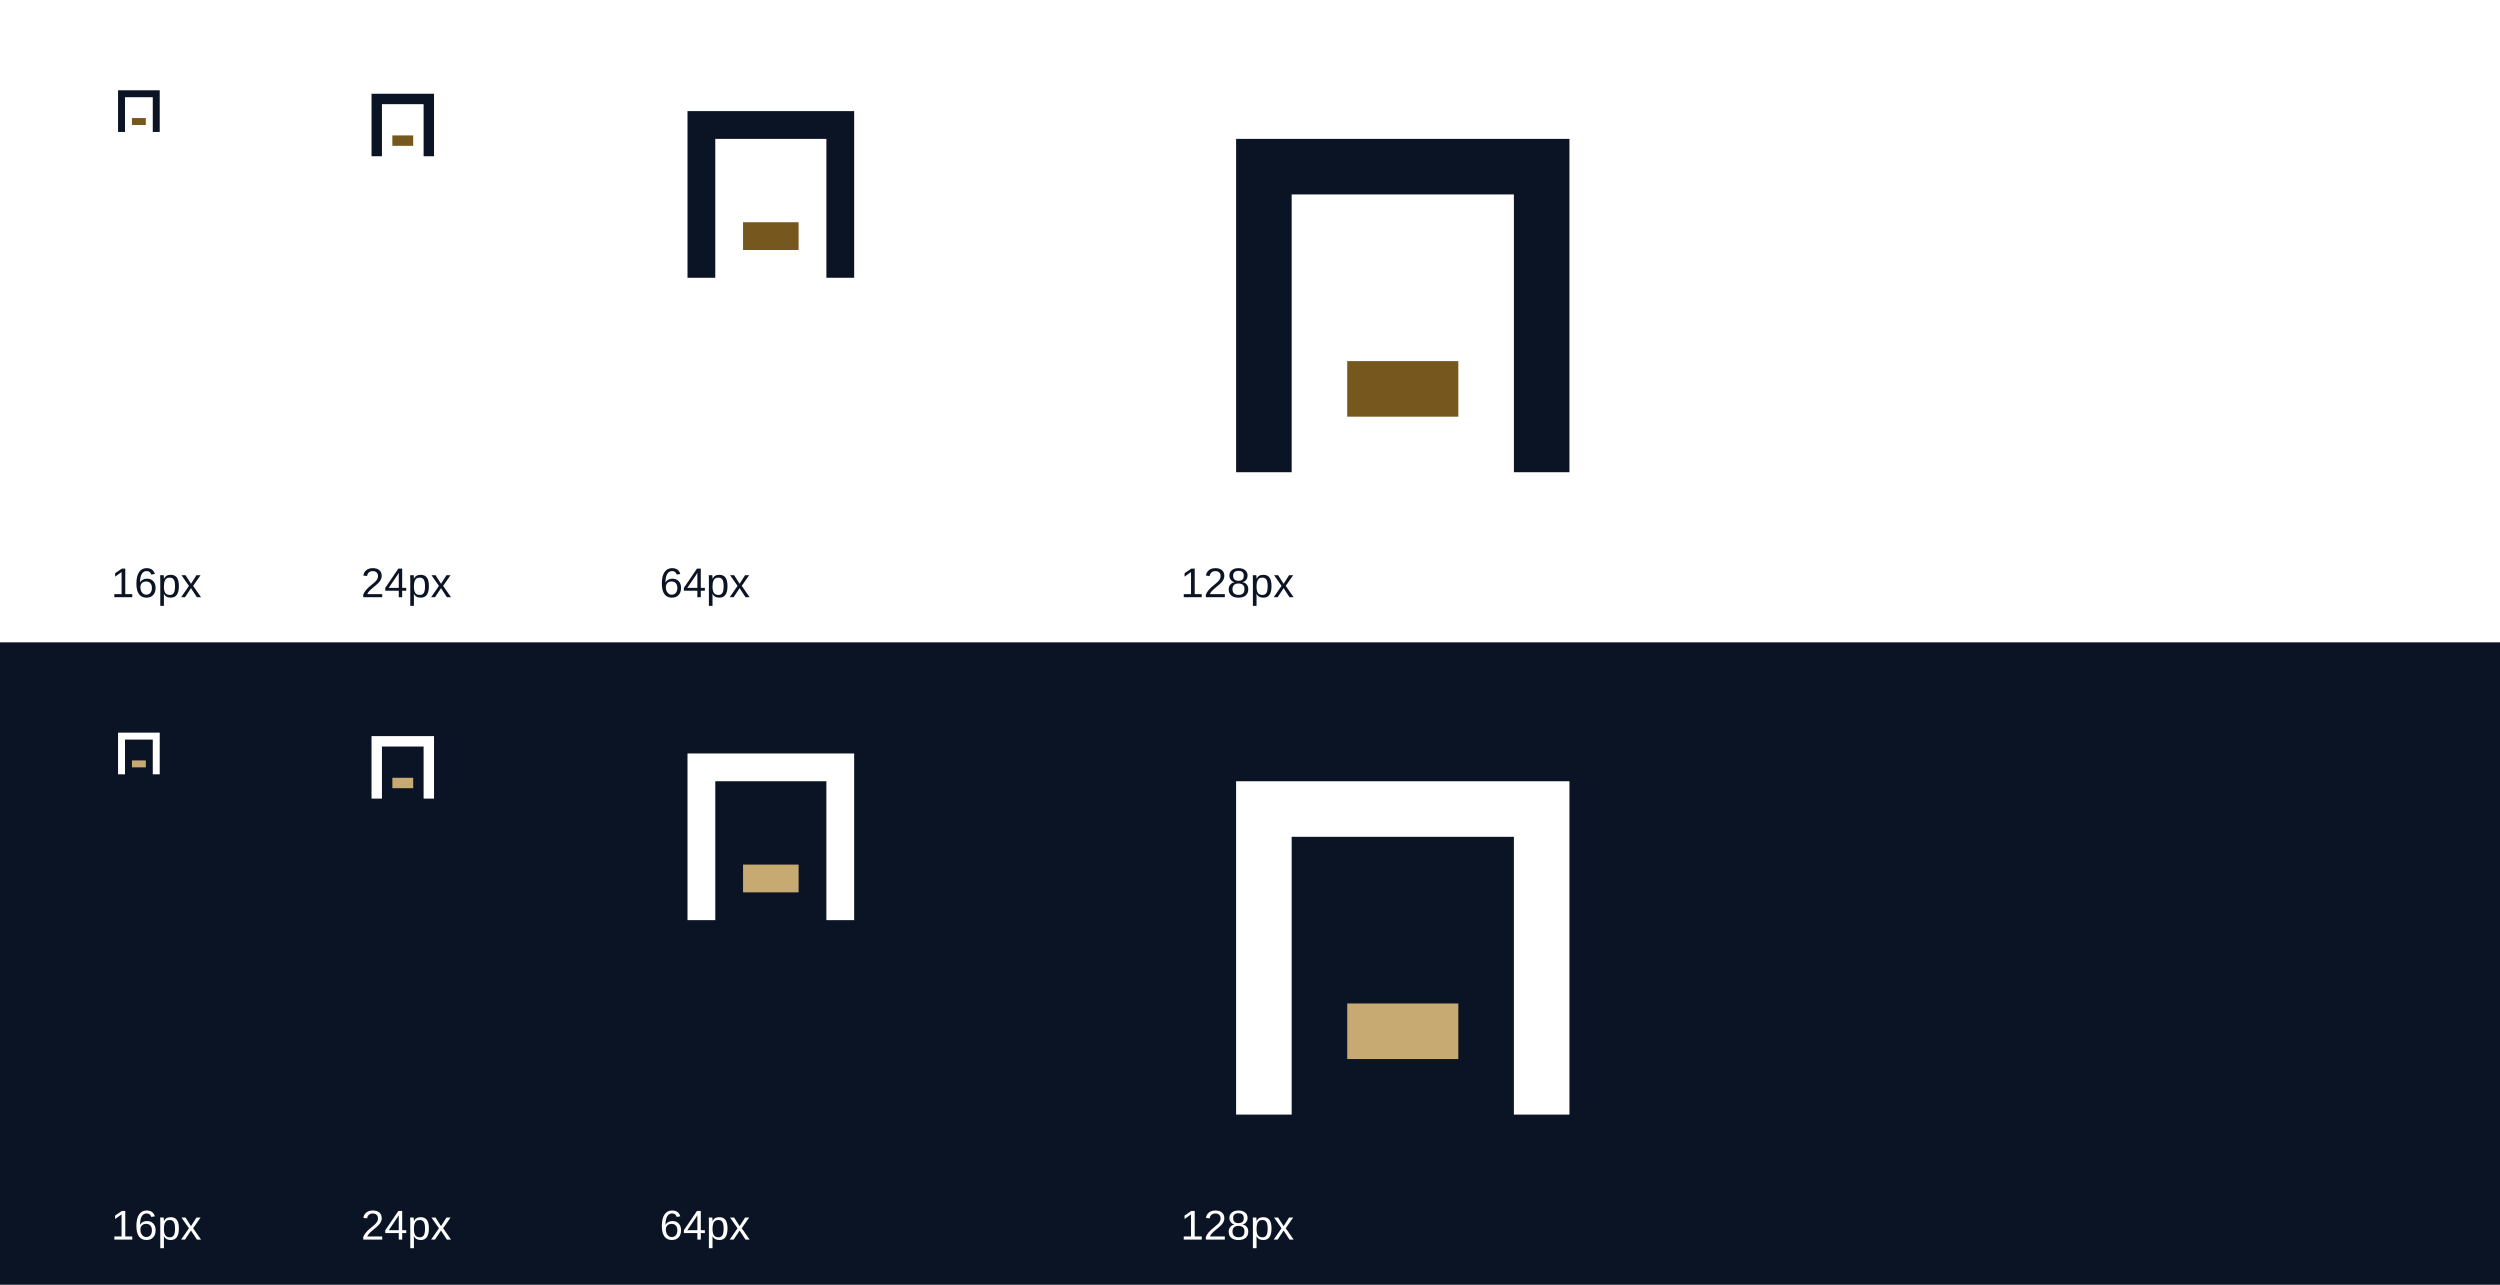
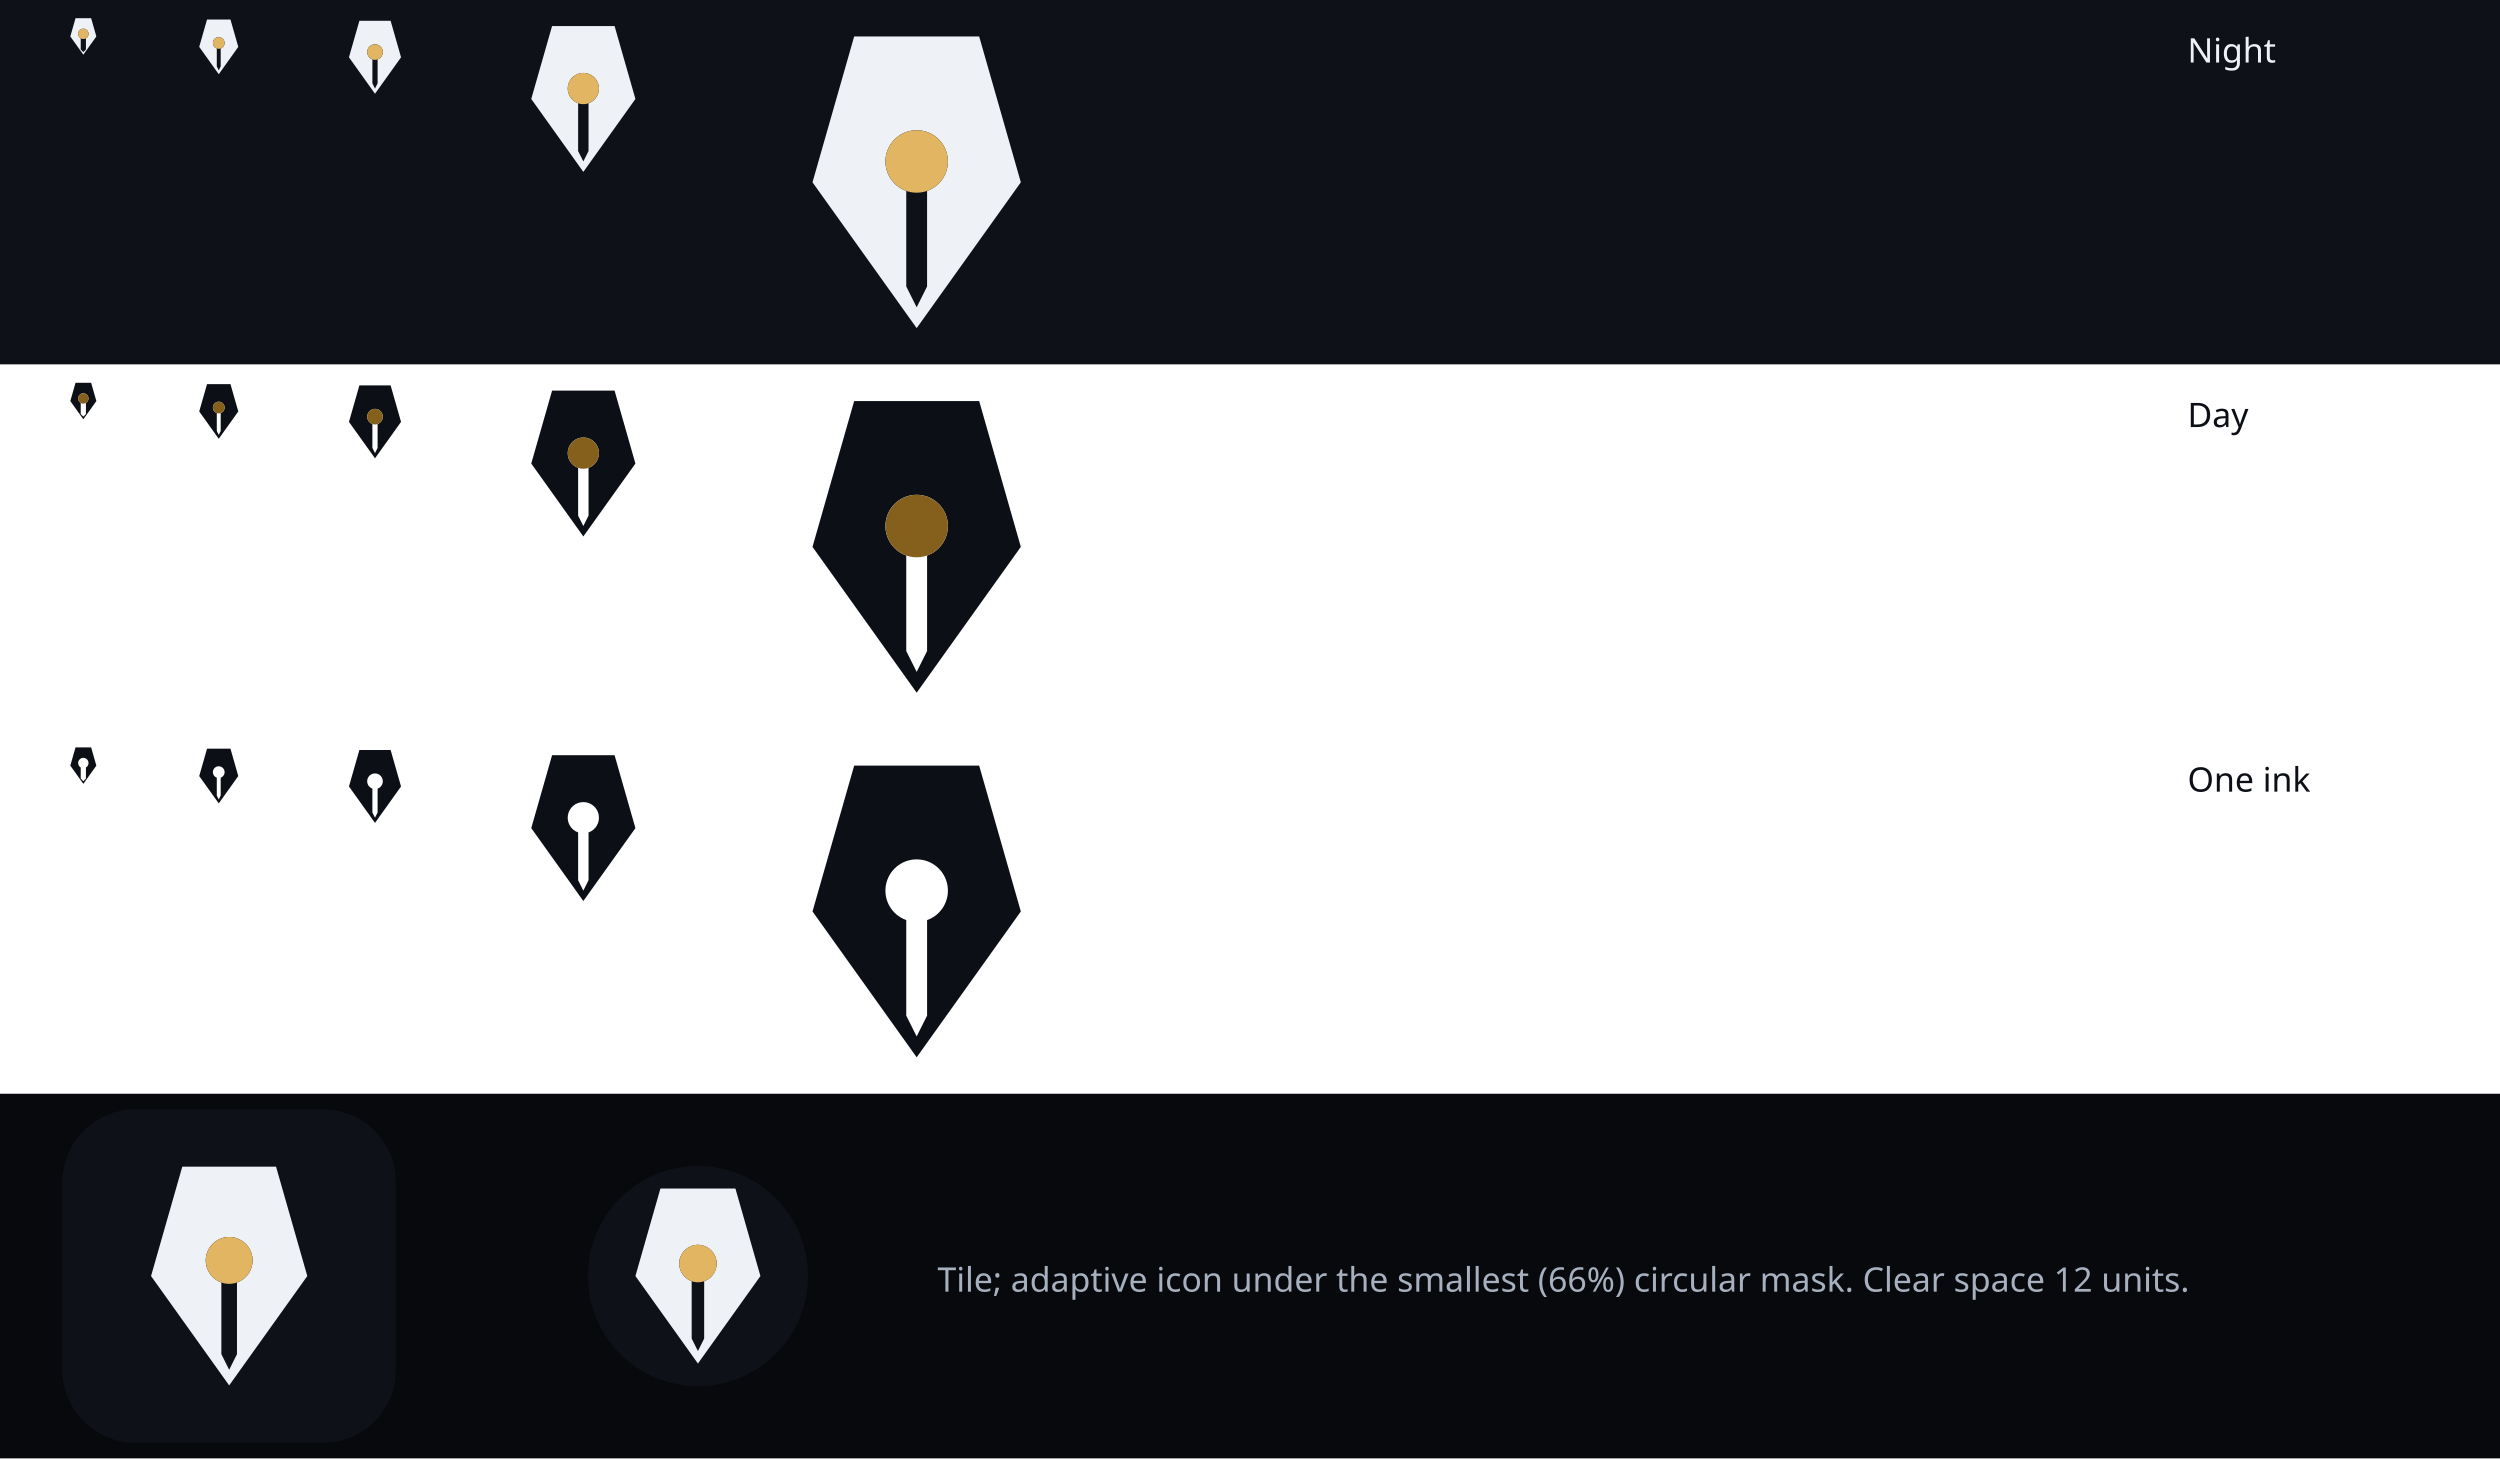
- <svg xmlns="http://www.w3.org/2000/svg" width="720" height="370" viewBox="0 0 720 370">
-   <rect y="0" width="720" height="185" fill="#FFFFFF" />
-   <g transform="translate(32 24) scale(0.25)">
-     <path d="M8 8H56V56H48V16H16V56H8Z" fill="#0B1424" />
-     <path d="M24 40H40V48H24Z" fill="#76571E" />
+ <svg xmlns="http://www.w3.org/2000/svg" width="960" height="560" viewBox="0 0 960 560">
+   <rect y="0" width="960" height="140" fill="#0E1218" />
+   <g transform="translate(24 6) scale(0.25)">
+     <path fill-rule="evenodd" d="M32 60L12 32L20 4H44L52 32ZM28 34.928A8 8 0 1 1 36 34.928V52L32 56L28 52Z" fill="#EEF1F6" />
+     <path fill-rule="evenodd" d="M32 20A8 8 0 1 1 32 36A8 8 0 1 1 32 20Z" fill="#E2B562" />
  </g>
-   <text x="32" y="172" font-family="Arial,sans-serif" font-size="12" fill="#0B1424">16px</text>
-   <g transform="translate(104 24) scale(0.375)">
-     <path d="M8 8H56V56H48V16H16V56H8Z" fill="#0B1424" />
-     <path d="M24 40H40V48H24Z" fill="#76571E" />
+   <g transform="translate(72 6) scale(0.375)">
+     <path fill-rule="evenodd" d="M32 60L12 32L20 4H44L52 32ZM30 33.657A6 6 0 1 1 34 33.657V52L32 56L30 52Z" fill="#EEF1F6" />
+     <path fill-rule="evenodd" d="M32 22A6 6 0 1 1 32 34A6 6 0 1 1 32 22Z" fill="#E2B562" />
  </g>
-   <text x="104" y="172" font-family="Arial,sans-serif" font-size="12" fill="#0B1424">24px</text>
-   <g transform="translate(190 24) scale(1)">
-     <path d="M8 8H56V56H48V16H16V56H8Z" fill="#0B1424" />
-     <path d="M24 40H40V48H24Z" fill="#76571E" />
+   <g transform="translate(128 6) scale(0.5)">
+     <path fill-rule="evenodd" d="M32 60L12 32L20 4H44L52 32ZM30 33.657A6 6 0 1 1 34 33.657V52L32 56L30 52Z" fill="#EEF1F6" />
+     <path fill-rule="evenodd" d="M32 22A6 6 0 1 1 32 34A6 6 0 1 1 32 22Z" fill="#E2B562" />
  </g>
-   <text x="190" y="172" font-family="Arial,sans-serif" font-size="12" fill="#0B1424">64px</text>
-   <g transform="translate(340 24) scale(2)">
-     <path d="M8 8H56V56H48V16H16V56H8Z" fill="#0B1424" />
-     <path d="M24 40H40V48H24Z" fill="#76571E" />
+   <g transform="translate(192 6) scale(1)">
+     <path fill-rule="evenodd" d="M32 60L12 32L20 4H44L52 32ZM30 33.657A6 6 0 1 1 34 33.657V52L32 56L30 52Z" fill="#EEF1F6" />
+     <path fill-rule="evenodd" d="M32 22A6 6 0 1 1 32 34A6 6 0 1 1 32 22Z" fill="#E2B562" />
  </g>
-   <text x="340" y="172" font-family="Arial,sans-serif" font-size="12" fill="#0B1424">128px</text>
-   <rect y="185" width="720" height="185" fill="#0B1424" />
-   <g transform="translate(32 209) scale(0.25)">
-     <path d="M8 8H56V56H48V16H16V56H8Z" fill="#FFFFFF" />
-     <path d="M24 40H40V48H24Z" fill="#C6AA72" />
+   <g transform="translate(288 6) scale(2)">
+     <path fill-rule="evenodd" d="M32 60L12 32L20 4H44L52 32ZM30 33.657A6 6 0 1 1 34 33.657V52L32 56L30 52Z" fill="#EEF1F6" />
+     <path fill-rule="evenodd" d="M32 22A6 6 0 1 1 32 34A6 6 0 1 1 32 22Z" fill="#E2B562" />
  </g>
-   <text x="32" y="357" font-family="Arial,sans-serif" font-size="12" fill="#FFFFFF">16px</text>
-   <g transform="translate(104 209) scale(0.375)">
-     <path d="M8 8H56V56H48V16H16V56H8Z" fill="#FFFFFF" />
-     <path d="M24 40H40V48H24Z" fill="#C6AA72" />
+   <text x="840" y="24" font-family="sans-serif" font-size="13" fill="#EEF1F6">Night</text>
+   <rect y="140" width="960" height="140" fill="#FFFFFF" />
+   <g transform="translate(24 146) scale(0.25)">
+     <path fill-rule="evenodd" d="M32 60L12 32L20 4H44L52 32ZM28 34.928A8 8 0 1 1 36 34.928V52L32 56L28 52Z" fill="#0C1016" />
+     <path fill-rule="evenodd" d="M32 20A8 8 0 1 1 32 36A8 8 0 1 1 32 20Z" fill="#84601C" />
  </g>
-   <text x="104" y="357" font-family="Arial,sans-serif" font-size="12" fill="#FFFFFF">24px</text>
-   <g transform="translate(190 209) scale(1)">
-     <path d="M8 8H56V56H48V16H16V56H8Z" fill="#FFFFFF" />
-     <path d="M24 40H40V48H24Z" fill="#C6AA72" />
+   <g transform="translate(72 146) scale(0.375)">
+     <path fill-rule="evenodd" d="M32 60L12 32L20 4H44L52 32ZM30 33.657A6 6 0 1 1 34 33.657V52L32 56L30 52Z" fill="#0C1016" />
+     <path fill-rule="evenodd" d="M32 22A6 6 0 1 1 32 34A6 6 0 1 1 32 22Z" fill="#84601C" />
  </g>
-   <text x="190" y="357" font-family="Arial,sans-serif" font-size="12" fill="#FFFFFF">64px</text>
-   <g transform="translate(340 209) scale(2)">
-     <path d="M8 8H56V56H48V16H16V56H8Z" fill="#FFFFFF" />
-     <path d="M24 40H40V48H24Z" fill="#C6AA72" />
+   <g transform="translate(128 146) scale(0.5)">
+     <path fill-rule="evenodd" d="M32 60L12 32L20 4H44L52 32ZM30 33.657A6 6 0 1 1 34 33.657V52L32 56L30 52Z" fill="#0C1016" />
+     <path fill-rule="evenodd" d="M32 22A6 6 0 1 1 32 34A6 6 0 1 1 32 22Z" fill="#84601C" />
  </g>
-   <text x="340" y="357" font-family="Arial,sans-serif" font-size="12" fill="#FFFFFF">128px</text>
+   <g transform="translate(192 146) scale(1)">
+     <path fill-rule="evenodd" d="M32 60L12 32L20 4H44L52 32ZM30 33.657A6 6 0 1 1 34 33.657V52L32 56L30 52Z" fill="#0C1016" />
+     <path fill-rule="evenodd" d="M32 22A6 6 0 1 1 32 34A6 6 0 1 1 32 22Z" fill="#84601C" />
+   </g>
+   <g transform="translate(288 146) scale(2)">
+     <path fill-rule="evenodd" d="M32 60L12 32L20 4H44L52 32ZM30 33.657A6 6 0 1 1 34 33.657V52L32 56L30 52Z" fill="#0C1016" />
+     <path fill-rule="evenodd" d="M32 22A6 6 0 1 1 32 34A6 6 0 1 1 32 22Z" fill="#84601C" />
+   </g>
+   <text x="840" y="164" font-family="sans-serif" font-size="13" fill="#0C1016">Day</text>
+   <rect y="280" width="960" height="140" fill="#FFFFFF" />
+   <g transform="translate(24 286) scale(0.25)">
+     <path fill-rule="evenodd" d="M32 60L12 32L20 4H44L52 32ZM28 34.928A8 8 0 1 1 36 34.928V52L32 56L28 52Z" fill="#0C1016" />
+     <path fill-rule="evenodd" d="M32 20A8 8 0 1 1 32 36A8 8 0 1 1 32 20Z" fill="none" />
+   </g>
+   <g transform="translate(72 286) scale(0.375)">
+     <path fill-rule="evenodd" d="M32 60L12 32L20 4H44L52 32ZM30 33.657A6 6 0 1 1 34 33.657V52L32 56L30 52Z" fill="#0C1016" />
+     <path fill-rule="evenodd" d="M32 22A6 6 0 1 1 32 34A6 6 0 1 1 32 22Z" fill="none" />
+   </g>
+   <g transform="translate(128 286) scale(0.5)">
+     <path fill-rule="evenodd" d="M32 60L12 32L20 4H44L52 32ZM30 33.657A6 6 0 1 1 34 33.657V52L32 56L30 52Z" fill="#0C1016" />
+     <path fill-rule="evenodd" d="M32 22A6 6 0 1 1 32 34A6 6 0 1 1 32 22Z" fill="none" />
+   </g>
+   <g transform="translate(192 286) scale(1)">
+     <path fill-rule="evenodd" d="M32 60L12 32L20 4H44L52 32ZM30 33.657A6 6 0 1 1 34 33.657V52L32 56L30 52Z" fill="#0C1016" />
+     <path fill-rule="evenodd" d="M32 22A6 6 0 1 1 32 34A6 6 0 1 1 32 22Z" fill="none" />
+   </g>
+   <g transform="translate(288 286) scale(2)">
+     <path fill-rule="evenodd" d="M32 60L12 32L20 4H44L52 32ZM30 33.657A6 6 0 1 1 34 33.657V52L32 56L30 52Z" fill="#0C1016" />
+     <path fill-rule="evenodd" d="M32 22A6 6 0 1 1 32 34A6 6 0 1 1 32 22Z" fill="none" />
+   </g>
+   <text x="840" y="304" font-family="sans-serif" font-size="13" fill="#0C1016">One ink</text>
+   <rect y="420" width="960" height="140" fill="#07090D" />
+   <g transform="translate(24 426) scale(2)">
+     <rect width="64" height="64" rx="14" fill="#0E1218" />
+     <g transform="translate(8 8) scale(0.75)">
+       <path fill-rule="evenodd" d="M32 60L12 32L20 4H44L52 32ZM30 33.657A6 6 0 1 1 34 33.657V52L32 56L30 52Z" fill="#EEF1F6" />
+       <path fill-rule="evenodd" d="M32 22A6 6 0 1 1 32 34A6 6 0 1 1 32 22Z" fill="#E2B562" />
+     </g>
+   </g>
+   <clipPath id="mask">
+     <circle cx="268" cy="490" r="42.24" />
+   </clipPath>
+   <rect x="204" y="426" width="128" height="128" fill="#0E1218" clip-path="url(#mask)" />
+   <g clip-path="url(#mask)">
+     <g transform="translate(204 426) scale(2)">
+       <g transform="translate(12.8 12.8) scale(0.6)">
+         <path fill-rule="evenodd" d="M32 60L12 32L20 4H44L52 32ZM30 33.657A6 6 0 1 1 34 33.657V52L32 56L30 52Z" fill="#EEF1F6" />
+         <path fill-rule="evenodd" d="M32 22A6 6 0 1 1 32 34A6 6 0 1 1 32 22Z" fill="#E2B562" />
+       </g>
+     </g>
+   </g>
+   <text x="360" y="496" font-family="sans-serif" font-size="13" fill="#A7B0BF">Tile; adaptive icon under the smallest (66%) circular mask. Clear space 12 units.</text>
</svg>
